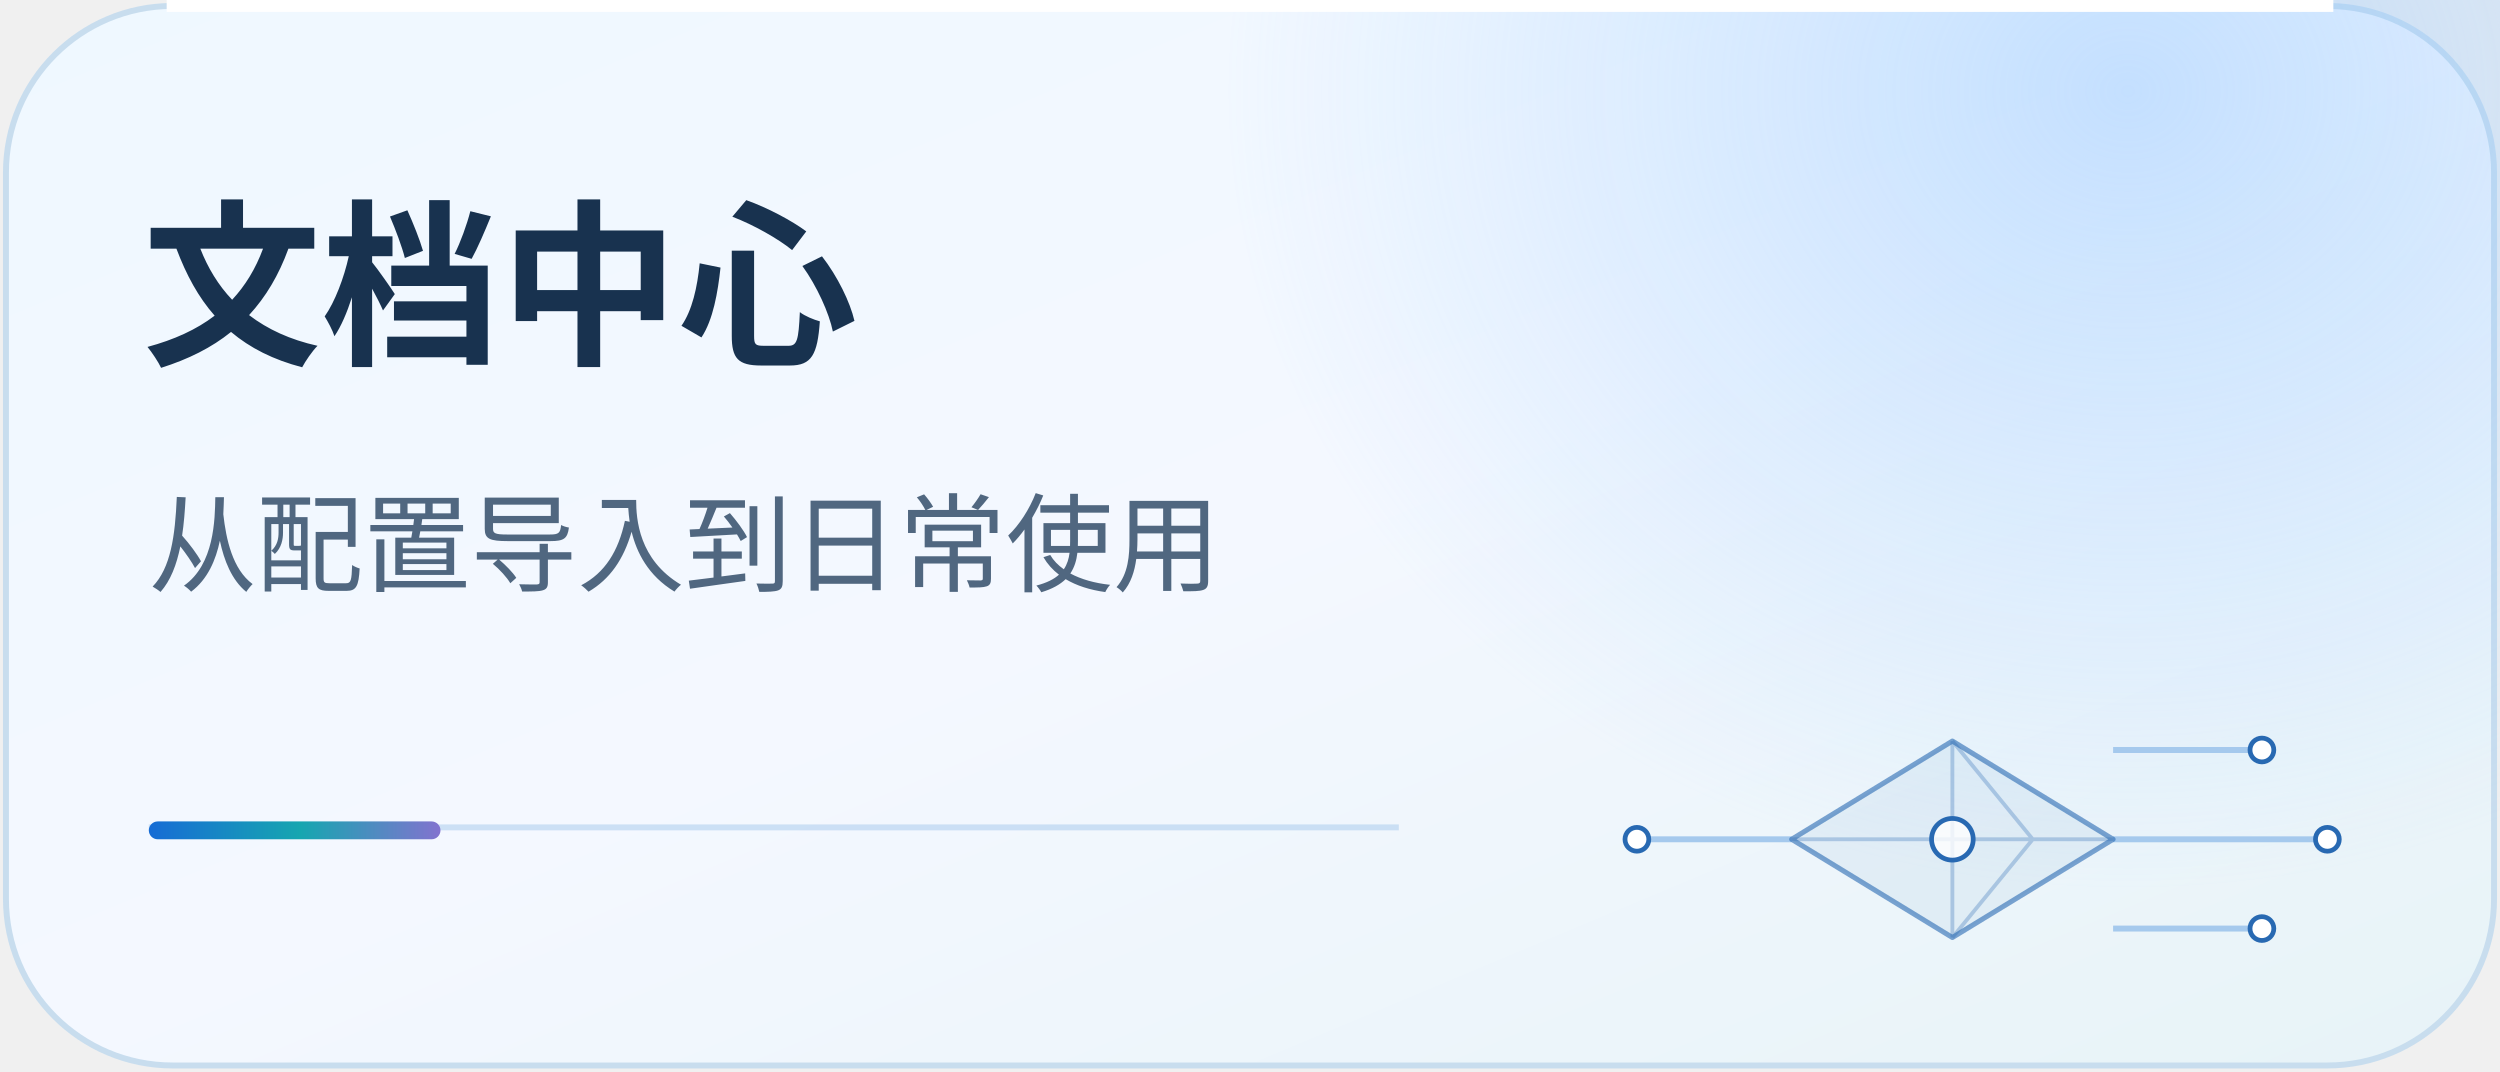
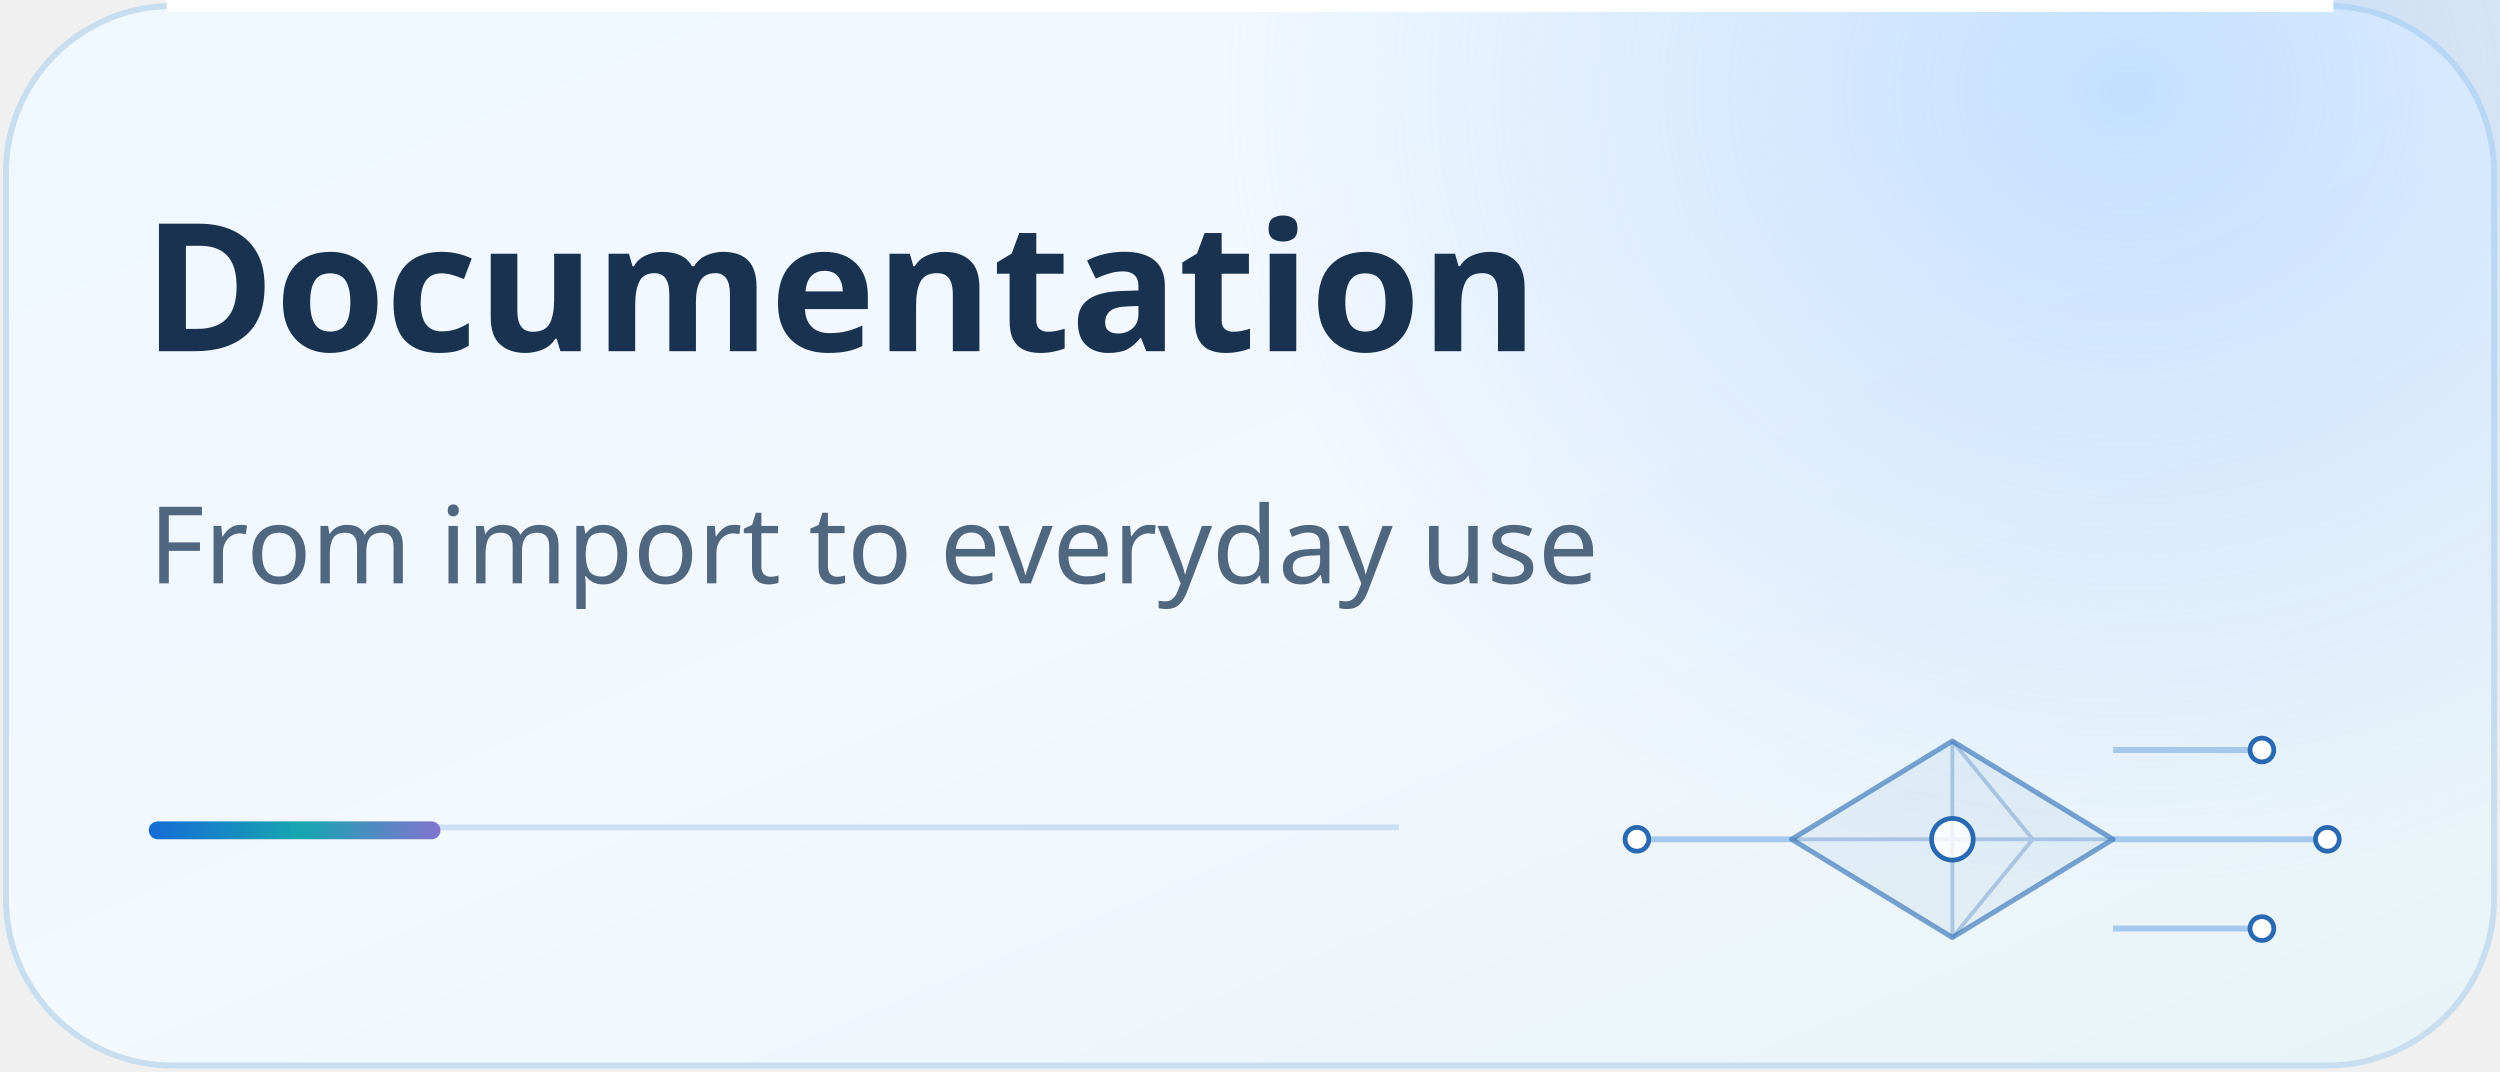
<svg xmlns="http://www.w3.org/2000/svg" width="420" height="180" viewBox="0 0 420 180" role="img" aria-labelledby="title desc">
  <defs>
    <linearGradient id="base" x1="0" y1="0" x2="1" y2="1">
      <stop stop-color="#eff8ff" />
      <stop offset=".5" stop-color="#f4f8ff" />
      <stop offset="1" stop-color="#e7f3f7" />
    </linearGradient>
    <linearGradient id="glass" x1="0" y1="0" x2=".85" y2="1">
      <stop stop-color="#ffffff" stop-opacity=".88" />
      <stop offset=".48" stop-color="#ffffff" stop-opacity=".25" />
      <stop offset="1" stop-color="#ffffff" stop-opacity=".57" />
    </linearGradient>
    <linearGradient id="ribbon" x1="0" x2="1">
      <stop stop-color="#166cd5" />
      <stop offset=".52" stop-color="#16a6b0" />
      <stop offset="1" stop-color="#8273cf" />
    </linearGradient>
    <radialGradient id="aura">
      <stop stop-color="#95c8ff" stop-opacity=".5" />
      <stop offset="1" stop-color="#95c8ff" stop-opacity="0" />
    </radialGradient>
    <filter id="shadow" x="-10%" y="-15%" width="120%" height="140%">
      <feDropShadow dx="0" dy="5" stdDeviation="7" flood-color="#51739b" flood-opacity=".09" />
    </filter>
    <marker id="arrow" viewBox="0 0 8 8" refX="7" refY="4" markerWidth="7" markerHeight="7" orient="auto-start-reverse">
      <path d="M1 1L7 4L1 7" fill="none" stroke="#6384ac" stroke-width="1.5" stroke-linecap="round" stroke-linejoin="round" />
    </marker>
  </defs>
  <g font-family="'Segoe UI','PingFang SC','Microsoft YaHei',sans-serif">
    <rect x="1" y="1" width="418" height="178" rx="28" fill="url(#base)" stroke="#c8ddee" />
    <ellipse cx="357" cy="15" rx="151.2" ry="135" fill="url(#aura)" />
    <path d="M28 1H392" stroke="#ffffff" stroke-width="2" />
-     <text x="24" y="59" font-size="30" font-weight="650" fill="#18324f">文档中心</text>
-     <text x="25" y="98" font-size="18" font-weight="400" fill="#506780">从配置导入到日常使用</text>
+     <text x="24" y="59" font-size="30" font-weight="650" fill="#18324f">Documentation</text>
+     <text x="25" y="98" font-size="18" font-weight="400" fill="#506780">From import to everyday use</text>
    <path d="M25 139H235" stroke="#a5c9ed" stroke-opacity=".5" />
    <rect x="25" y="138" width="49" height="3" rx="1.5" fill="url(#ribbon)" />
    <g transform="translate(275 116) scale(0.5)" fill="none" stroke-linejoin="round">
      <path d="M0 50H52M160 20H210M160 50H232M160 80H210" stroke="#a5c9ed" stroke-width="2" />
      <path d="M52 50L106 17L160 50L106 83Z" fill="#2869b2" fill-opacity=".06" stroke="#2869b2" stroke-opacity=".6" stroke-width="1.7" />
      <path d="M106 17V83M52 50H160M106 17L133 50L106 83" stroke="#2869b2" stroke-opacity=".3" stroke-width="1.3" />
      <circle cx="106" cy="50" r="7" fill="#ffffff" fill-opacity=".8" stroke="#2869b2" stroke-width="1.6" />
      <g fill="#ffffff" stroke="#2869b2" stroke-width="1.6">
        <circle cx="0" cy="50" r="4" />
        <circle cx="210" cy="20" r="4" />
        <circle cx="232" cy="50" r="4" />
        <circle cx="210" cy="80" r="4" />
      </g>
    </g>
  </g>
</svg>
